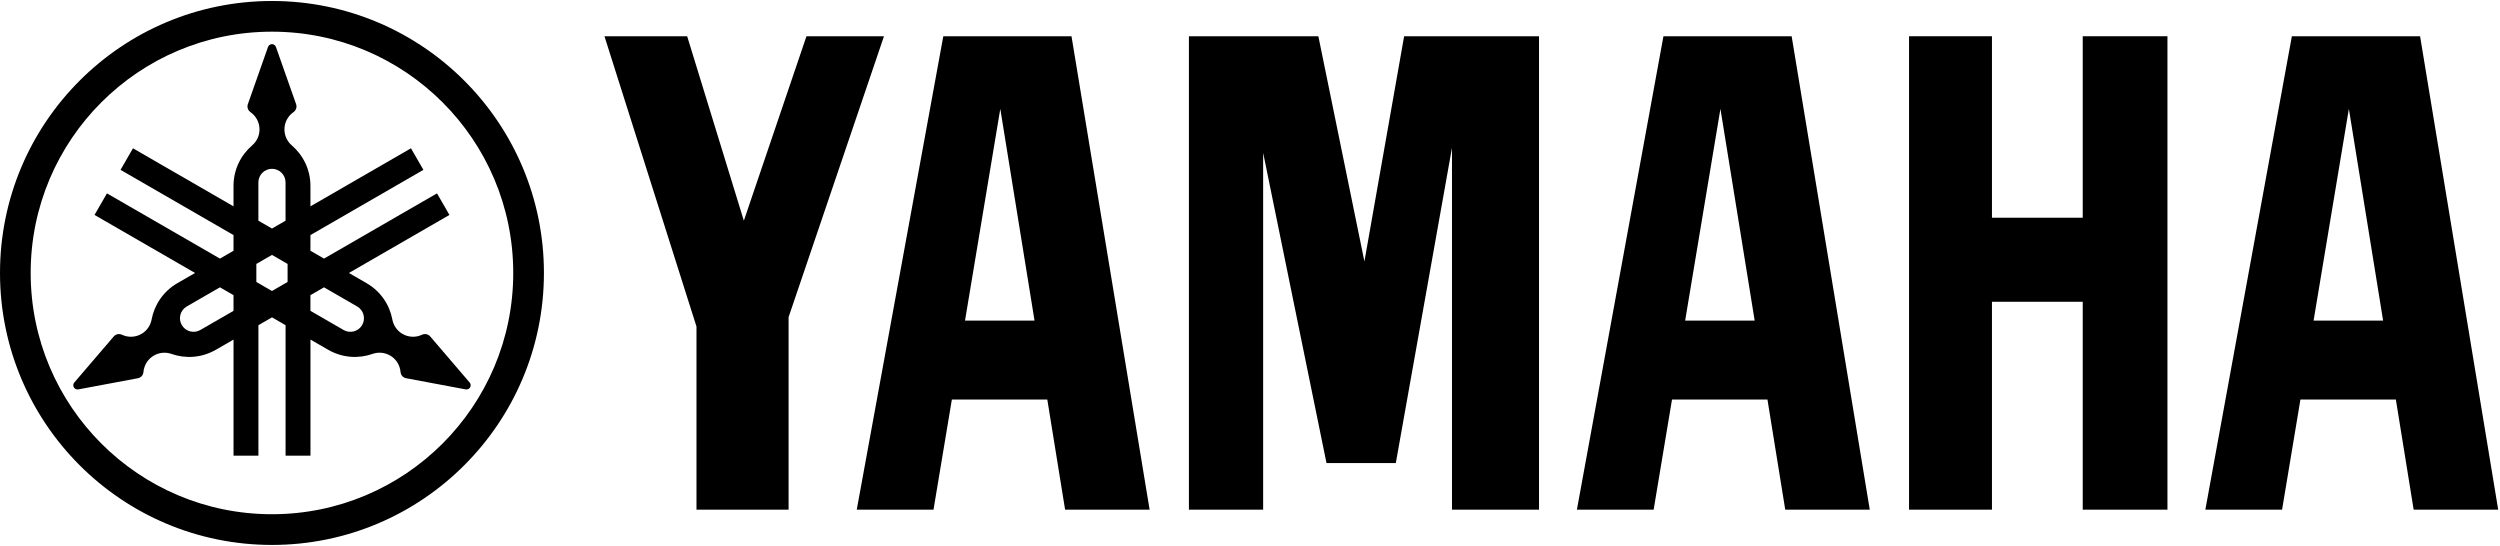
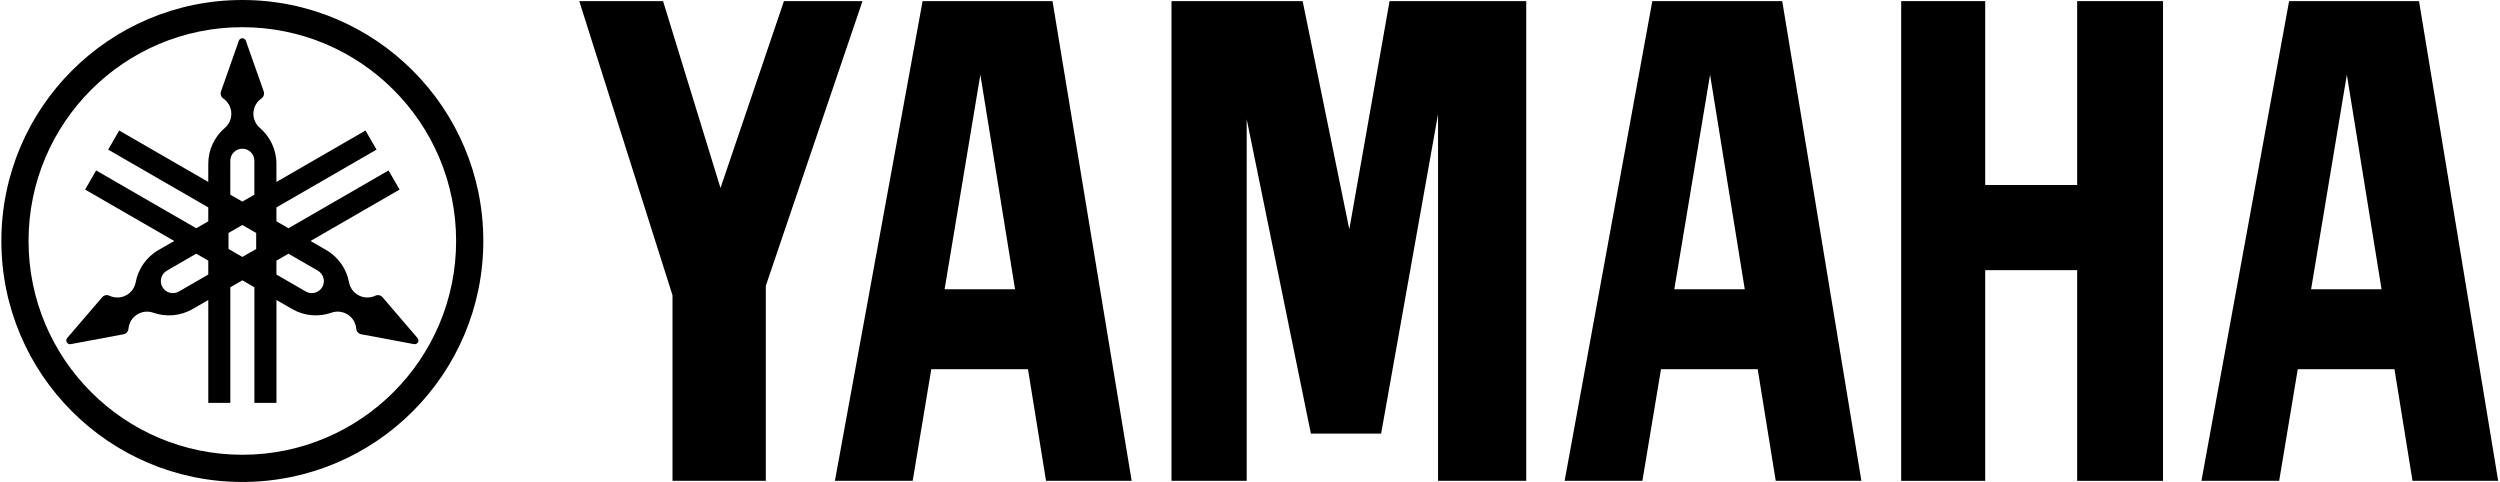
- <svg xmlns="http://www.w3.org/2000/svg" width="1067" height="233" viewBox="0 0 1067 233" fill="currentColor">
-   <path d="M116.07 0.423C51.969 0.423 0.001 52.388 0.001 116.5C0.001 180.601 51.969 232.577 116.07 232.577C180.175 232.577 232.147 180.601 232.147 116.5C232.147 52.388 180.179 0.423 116.07 0.423ZM116.07 219.473C59.2 219.473 13.089 173.367 13.089 116.5C13.089 59.622 59.196 13.519 116.07 13.519C172.945 13.519 219.051 59.622 219.051 116.5C219.051 173.367 172.945 219.473 116.07 219.473Z" fill="currentColor" />
-   <path d="M200.437 163.245L183.584 143.565C183.376 143.327 183.131 143.123 182.847 142.957C181.985 142.466 180.972 142.454 180.137 142.859C177.563 144.076 174.453 144.053 171.8 142.522C169.437 141.169 167.933 138.886 167.464 136.407H167.468C166.281 130.091 162.457 124.316 156.458 120.858L148.911 116.504L191.82 91.733L186.509 82.53L138.29 110.366L132.496 107.025V100.331L180.712 72.491L175.401 63.292L132.496 88.067V79.355C132.496 72.427 129.405 66.225 124.533 62.045C122.617 60.404 121.4 57.963 121.4 55.238C121.4 52.173 122.934 49.459 125.281 47.841C126.048 47.32 126.543 46.435 126.543 45.441C126.543 45.112 126.491 44.795 126.392 44.5L117.779 20.069C117.541 19.355 116.868 18.845 116.078 18.845C115.292 18.845 114.619 19.355 114.381 20.069L105.771 44.5C105.669 44.795 105.616 45.112 105.616 45.441C105.616 46.435 106.115 47.32 106.875 47.841H106.879C109.222 49.459 110.76 52.173 110.76 55.238C110.76 57.963 109.547 60.404 107.623 62.045C102.748 66.225 99.663 72.431 99.663 79.355V88.067L56.755 63.292L51.444 72.491L99.663 100.331V107.029L93.87 110.366L45.65 82.53L40.344 91.733L83.253 116.504L75.701 120.858C69.703 124.316 65.878 130.091 64.695 136.407C64.227 138.886 62.726 141.169 60.364 142.522C57.707 144.053 54.6 144.076 52.023 142.859C51.184 142.458 50.174 142.466 49.316 142.957C49.029 143.123 48.78 143.331 48.579 143.565L31.723 163.238C31.228 163.801 31.122 164.632 31.515 165.328C31.908 166.004 32.687 166.333 33.42 166.193L58.886 161.424C59.192 161.363 59.498 161.254 59.778 161.091C60.644 160.588 61.15 159.723 61.226 158.793C61.456 155.958 63.036 153.267 65.689 151.737C68.044 150.384 70.769 150.21 73.154 151.045C79.213 153.177 86.125 152.75 92.123 149.28L99.671 144.934V194.476H110.292V138.796L116.089 135.451L121.883 138.796V194.472H132.508V144.93L140.052 149.276C146.05 152.746 152.966 153.173 159.025 151.041C161.402 150.202 164.131 150.376 166.489 151.733C169.143 153.264 170.719 155.955 170.949 158.789C171.021 159.719 171.531 160.588 172.389 161.087C172.673 161.25 172.979 161.359 173.285 161.42L198.748 166.19C199.485 166.329 200.259 166.001 200.656 165.324C201.038 164.632 200.928 163.805 200.437 163.245V163.245ZM99.66 132.669L85.498 140.84C82.724 142.443 79.182 141.49 77.584 138.72C75.985 135.942 76.933 132.401 79.708 130.798L93.87 122.623L99.663 125.972V132.669H99.66ZM110.28 77.851C110.28 74.646 112.873 72.049 116.074 72.049C119.275 72.049 121.872 74.646 121.872 77.851V94.197L116.078 97.538L110.28 94.197V77.851ZM122.741 120.348L116.078 124.192L109.407 120.344V112.645L116.078 108.794L122.741 112.645V120.348ZM154.569 138.724C152.966 141.49 149.417 142.443 146.647 140.844L132.489 132.665V125.975L138.283 122.627L152.441 130.802C155.215 132.404 156.164 135.942 154.569 138.724V138.724Z" fill="currentColor" />
-   <path d="M888.908 92.92H850.168V15.47H814.78V217.527H850.168V128.795H888.908V217.527H925.067V15.47H888.908V92.92Z" fill="currentColor" />
-   <path d="M257.984 15.47L297.257 139.366V217.527H336.568V135.353L377.281 15.47H344.199L317.474 94.19L293.281 15.47H257.984Z" fill="currentColor" />
-   <path d="M599.284 15.47L582.332 111.587L562.675 15.47H507.43V217.527H539.11V65.216L566.145 197.624H595.731L619.708 63.065V217.527H656.853V15.47H599.284Z" fill="currentColor" />
-   <path d="M1032.89 15.47H978.17L941.244 217.527H973.99L981.821 170.51H1022.55L1030.15 217.527H1066.23L1032.89 15.47ZM987.438 136.827L1002.5 46.458L1017.11 136.827H987.438Z" fill="currentColor" />
-   <path d="M709.959 15.47L673.021 217.527H705.775L713.614 170.51H754.346L761.942 217.527H798.018L764.675 15.47H709.959ZM719.222 136.827L734.28 46.458L748.895 136.827H719.222Z" fill="currentColor" />
-   <path d="M402.6 15.47L365.663 217.527H398.42L406.259 170.51H446.987L454.588 217.527H490.656L457.317 15.47H402.6ZM411.868 136.827L426.925 46.458L441.537 136.827H411.868Z" fill="currentColor" />
+ <svg xmlns="http://www.w3.org/2000/svg" width="1053" height="203" viewBox="0 0 1053 203" fill="none">
+   <path d="M102.071 0C46.02 0 0.577 45.439 0.577 101.5C0.577 157.551 46.02 203 102.071 203C158.125 203 203.571 157.551 203.571 101.5C203.571 45.439 158.128 0 102.071 0ZM102.071 191.542C52.342 191.542 12.022 151.225 12.022 101.5C12.022 51.765 52.338 11.451 102.071 11.451C151.803 11.451 192.119 51.765 192.119 101.5C192.119 151.225 151.803 191.542 102.071 191.542Z" fill="currentColor" />
+   <path d="M175.842 142.375L161.106 125.166C160.924 124.958 160.709 124.78 160.461 124.634C159.708 124.204 158.822 124.195 158.092 124.548C155.841 125.612 153.121 125.593 150.801 124.254C148.736 123.071 147.42 121.075 147.01 118.907H147.014C145.976 113.384 142.631 108.334 137.386 105.31L130.787 101.503L168.307 79.843L163.664 71.795L121.5 96.136L116.433 93.215V87.362L158.594 63.018L153.951 54.974L116.433 76.637V69.019C116.433 62.961 113.73 57.538 109.47 53.883C107.794 52.449 106.73 50.314 106.73 47.931C106.73 45.251 108.072 42.878 110.124 41.463C110.795 41.007 111.228 40.234 111.228 39.364C111.228 39.077 111.182 38.799 111.096 38.542L103.564 17.179C103.356 16.554 102.768 16.108 102.077 16.108C101.39 16.108 100.801 16.554 100.593 17.179L93.064 38.542C92.975 38.799 92.929 39.077 92.929 39.364C92.929 40.234 93.365 41.007 94.03 41.463H94.033C96.082 42.878 97.427 45.251 97.427 47.931C97.427 50.314 96.366 52.449 94.684 53.883C90.421 57.538 87.724 62.965 87.724 69.019V76.637L50.203 54.974L45.56 63.018L87.724 87.362V93.218L82.657 96.136L40.493 71.795L35.853 79.843L73.374 101.503L66.771 105.31C61.526 108.334 58.181 113.384 57.147 118.907C56.737 121.075 55.425 123.071 53.359 124.254C51.036 125.593 48.319 125.612 46.066 124.548C45.332 124.198 44.45 124.204 43.699 124.634C43.448 124.78 43.23 124.961 43.055 125.166L28.315 142.368C27.882 142.861 27.79 143.588 28.133 144.196C28.477 144.787 29.158 145.075 29.799 144.953L52.067 140.782C52.335 140.729 52.603 140.633 52.847 140.491C53.604 140.051 54.047 139.295 54.113 138.482C54.315 136.003 55.696 133.65 58.016 132.311C60.075 131.128 62.458 130.976 64.543 131.707C69.841 133.571 75.886 133.197 81.13 130.163L87.73 126.363V169.683H97.017V120.995L102.087 118.071L107.153 120.995V169.68H116.443V126.359L123.04 130.16C128.285 133.194 134.333 133.567 139.631 131.703C141.709 130.97 144.095 131.122 146.158 132.308C148.478 133.647 149.856 136 150.057 138.478C150.12 139.291 150.566 140.051 151.317 140.488C151.565 140.63 151.832 140.726 152.1 140.779L174.365 144.949C175.009 145.072 175.687 144.784 176.034 144.193C176.368 143.588 176.272 142.864 175.842 142.375V142.375ZM87.721 115.638L75.337 122.783C72.911 124.185 69.815 123.352 68.417 120.929C67.019 118.5 67.848 115.404 70.274 114.002L82.657 106.854L87.724 109.782V115.638H87.721ZM97.007 67.704C97.007 64.901 99.274 62.631 102.074 62.631C104.873 62.631 107.143 64.901 107.143 67.704V81.998L102.077 84.919L97.007 81.998V67.704ZM107.904 104.864L102.077 108.225L96.244 104.861V98.129L102.077 94.761L107.904 98.129V104.864ZM135.734 120.933C134.333 123.352 131.229 124.185 128.807 122.787L116.427 115.635V109.785L121.493 106.857L133.873 114.006C136.299 115.407 137.129 118.5 135.734 120.933V120.933Z" fill="currentColor" />
+   <path d="M874.907 77.92H836.167V0.47H800.779V202.527H836.167V113.795H874.907V202.527H911.066V0.47H874.907V77.92Z" fill="currentColor" />
+   <path d="M243.983 0.47L283.256 124.366V202.527H322.567V120.353L363.28 0.47H330.198L303.473 79.19L279.28 0.47H243.983Z" fill="currentColor" />
+   <path d="M585.283 0.47L568.331 96.587L548.674 0.47H493.429V202.527H525.109V50.216L552.144 182.624H581.73L605.707 48.065V202.527H642.852V0.47H585.283Z" fill="currentColor" />
+   <path d="M1018.89 0.47H964.168L927.242 202.527H959.988L967.819 155.51H1008.55L1016.15 202.527H1052.23L1018.89 0.47ZM973.436 121.827L988.493 31.458L1003.11 121.827H973.436Z" fill="currentColor" />
+   <path d="M695.958 0.47L659.021 202.527H691.774L699.613 155.51H740.345L747.941 202.527H784.017L750.674 0.47H695.958ZM705.221 121.827L720.279 31.458L734.895 121.827H705.221Z" fill="currentColor" />
+   <path d="M388.599 0.47L351.662 202.527H384.419L392.258 155.51H432.986L440.587 202.527H476.655L443.316 0.47H388.599ZM397.867 121.827L412.924 31.458L427.536 121.827H397.867Z" fill="currentColor" />
</svg>
